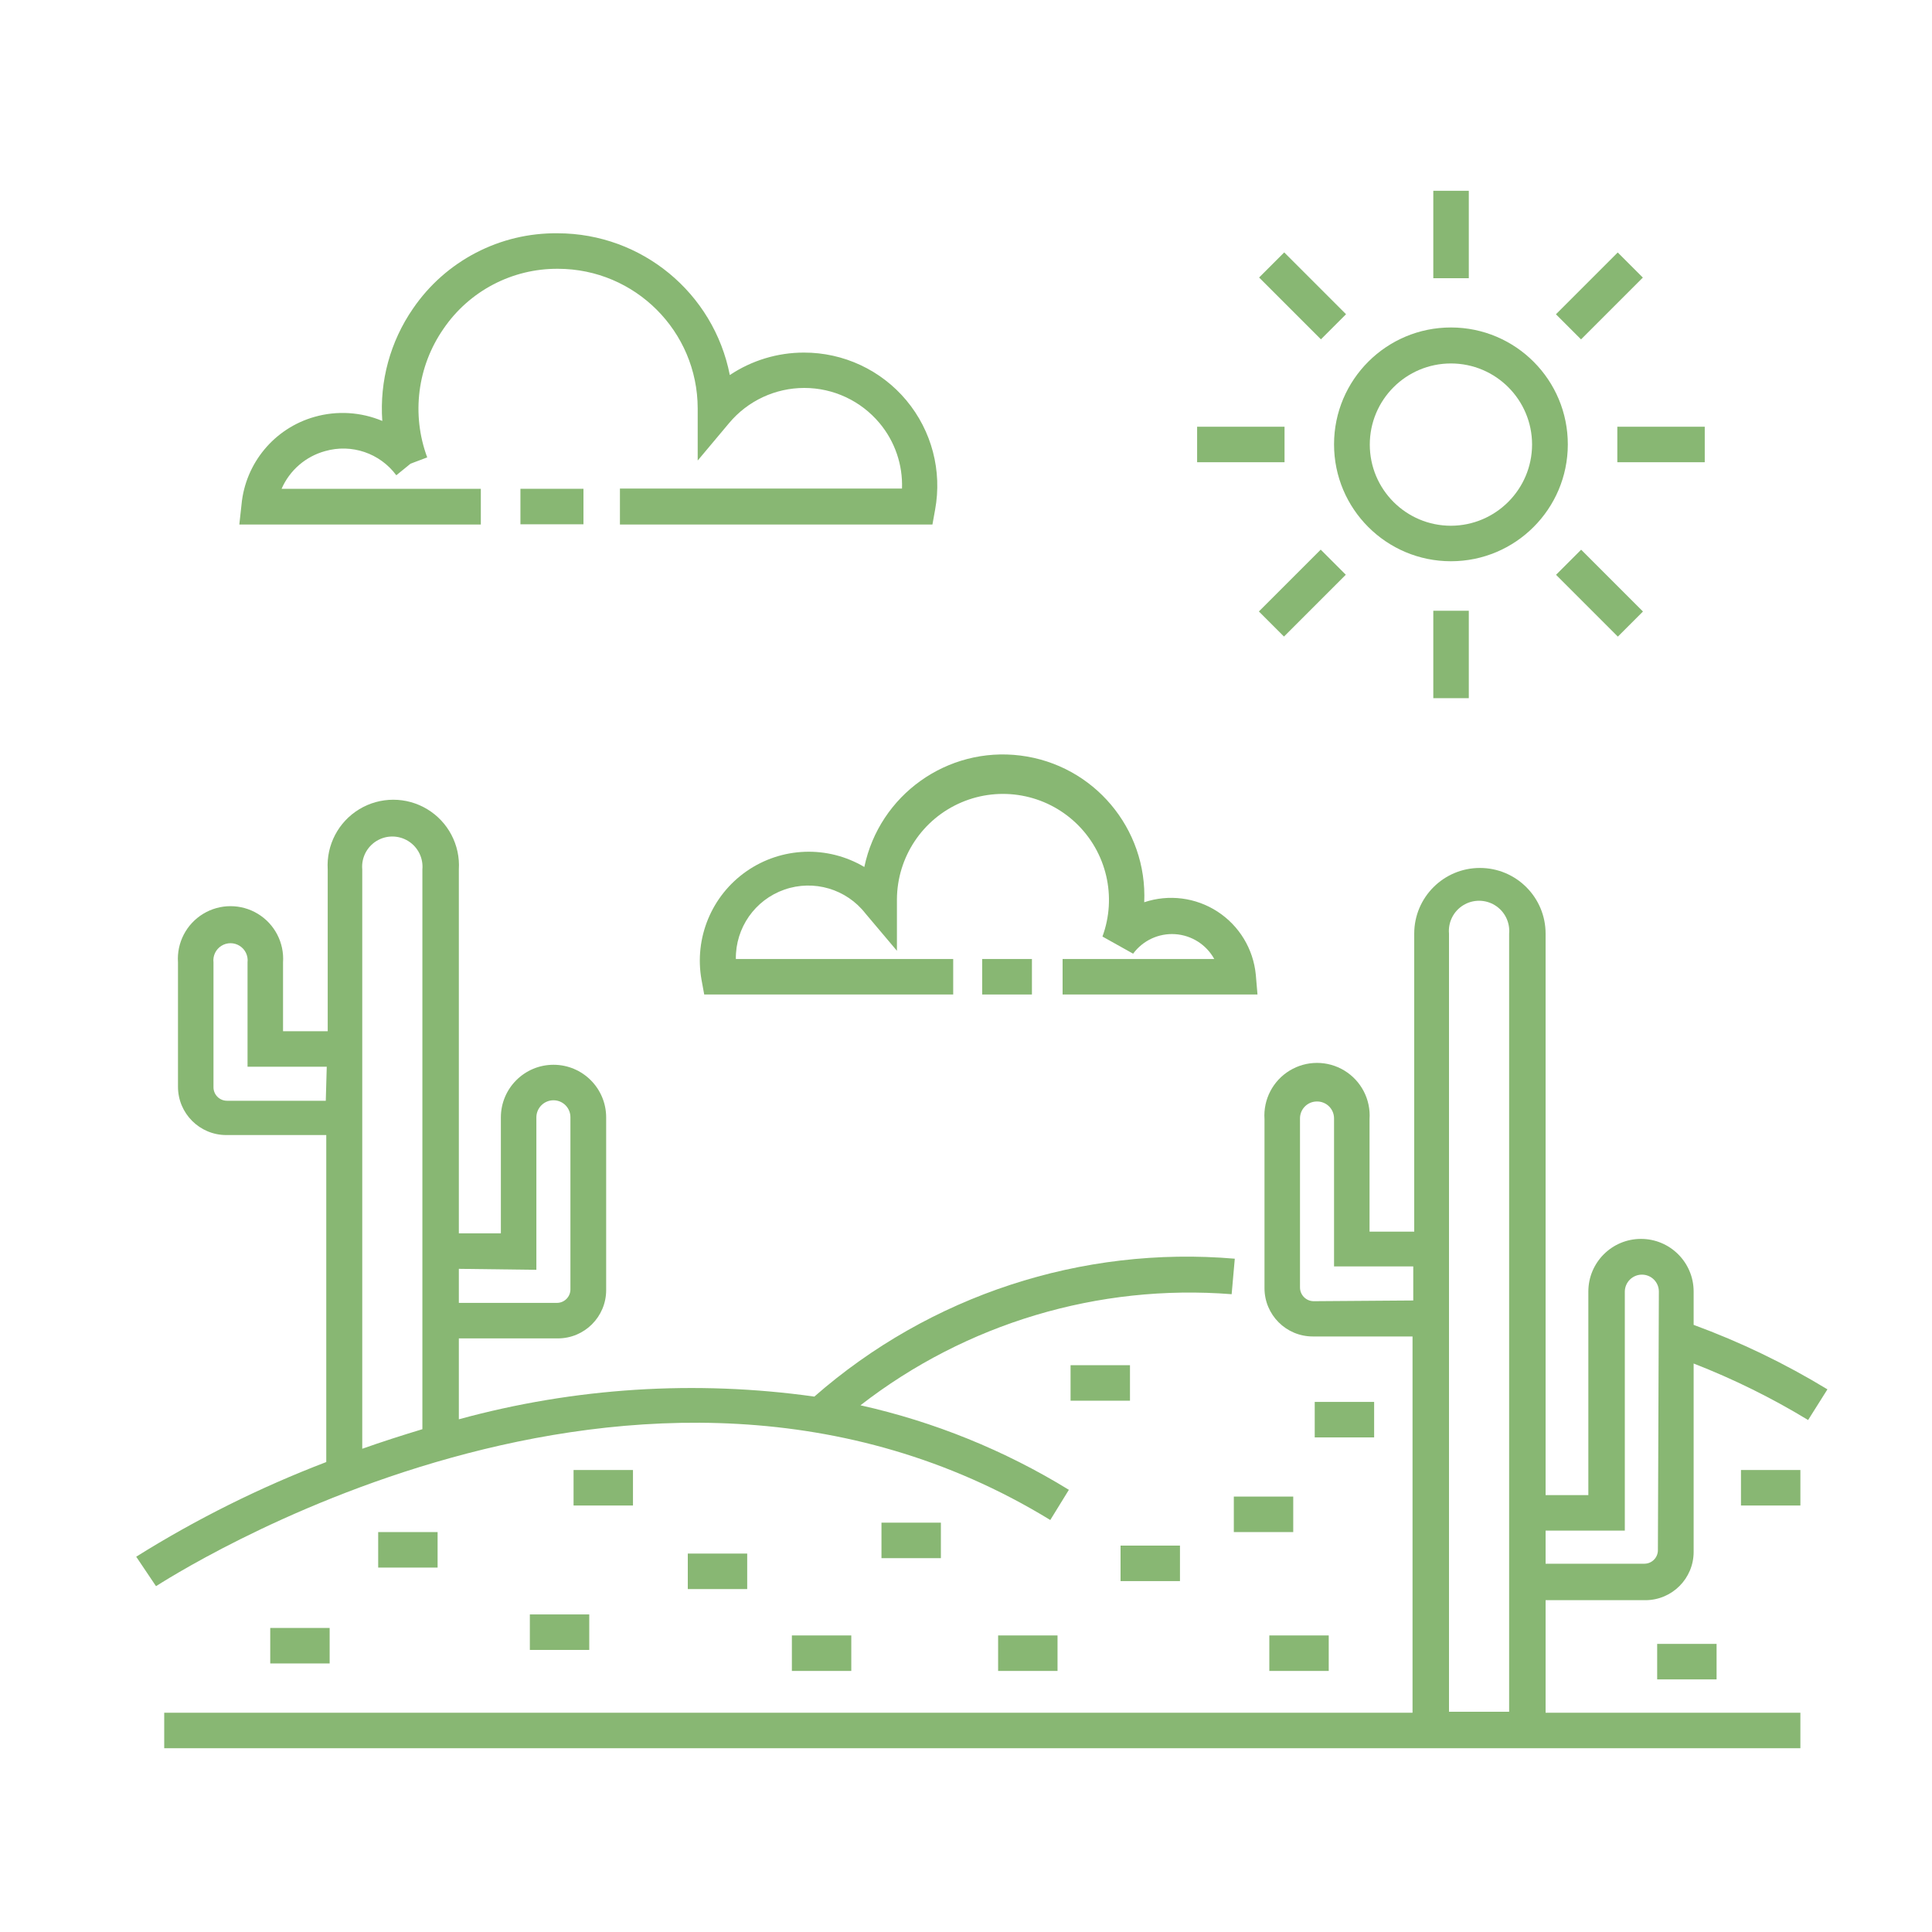
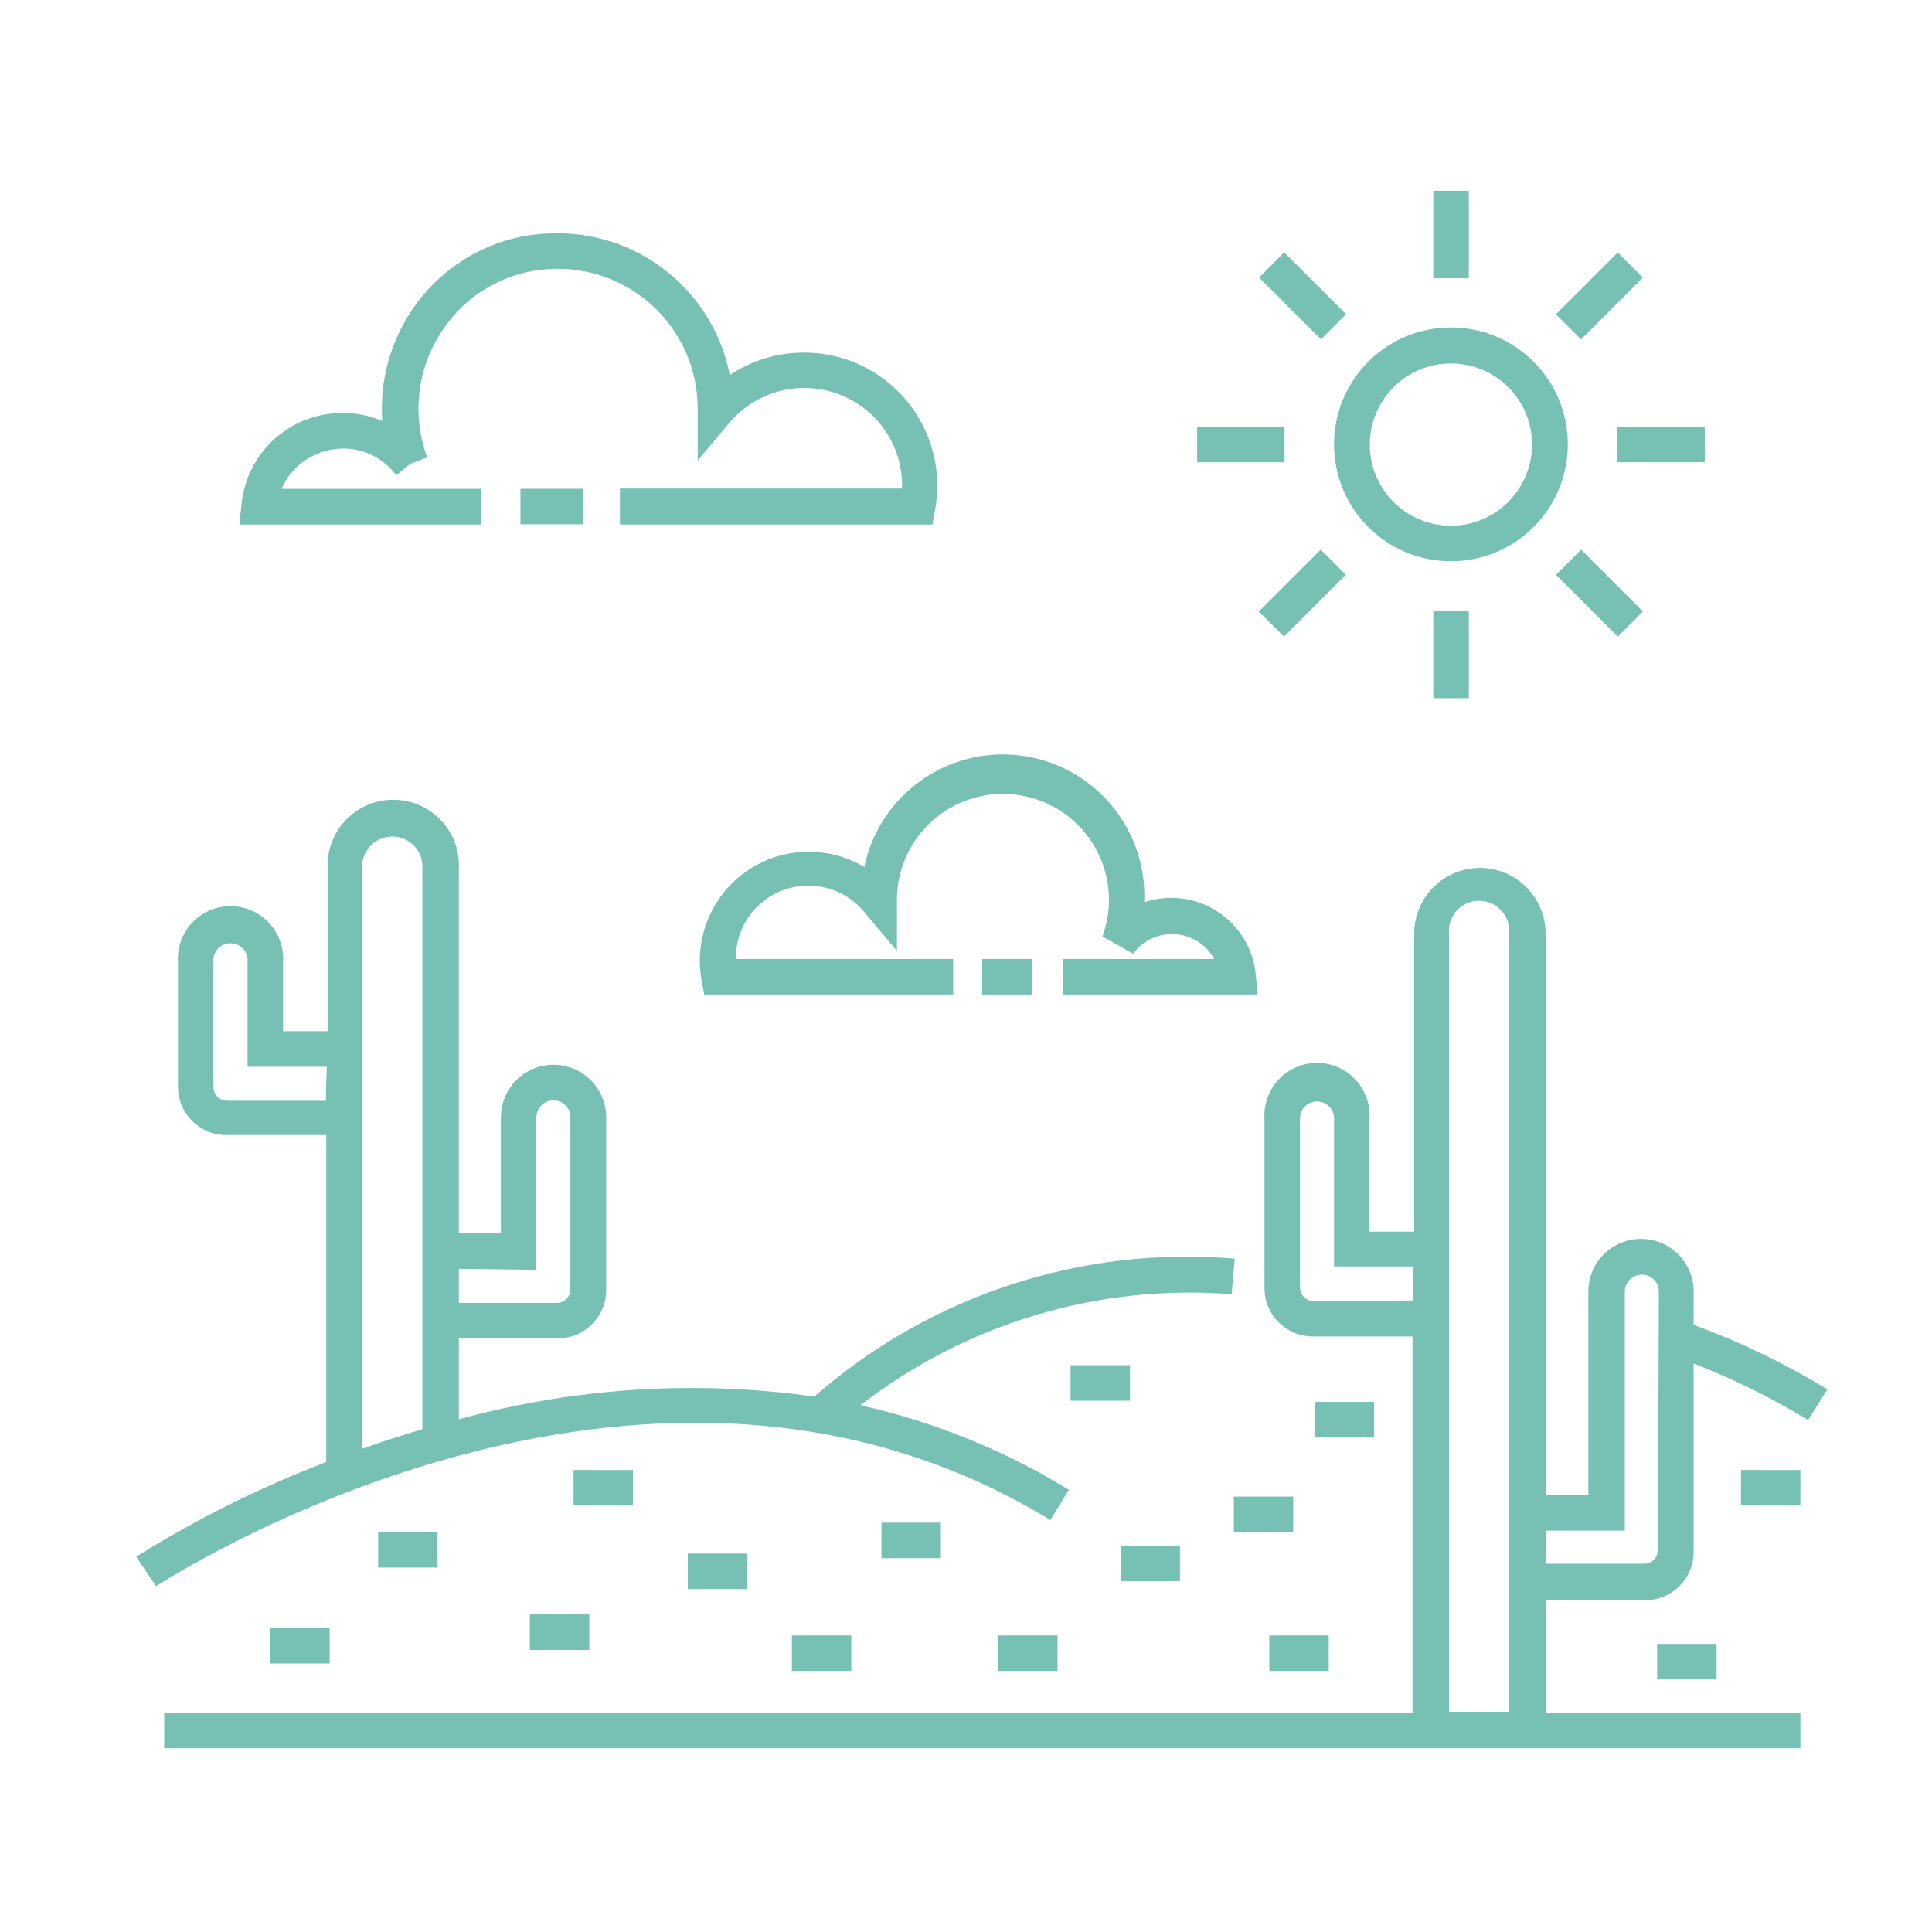
<svg xmlns="http://www.w3.org/2000/svg" id="Capa_1" data-name="Capa 1" viewBox="0 0 80 80">
  <defs>
-     <style>.cls-1{fill:#88b773;}</style>
+     <style>.cls-1{fill:#76c0b4;}</style>
  </defs>
  <rect class="cls-1" x="49.57" y="17.67" width="3.62" height="1.47" />
  <path class="cls-1" d="M64.92,18.41a4.84,4.84,0,1,0-4.84,4.83A4.84,4.84,0,0,0,64.92,18.41Zm-4.84,3.36a3.36,3.36,0,1,1,3.36-3.36A3.37,3.37,0,0,1,60.08,21.77Z" />
  <rect class="cls-1" x="59.35" y="7.9" width="1.47" height="3.62" />
  <rect class="cls-1" x="53.2" y="10.45" width="1.47" height="3.62" transform="translate(7.13 41.72) rotate(-45)" />
  <rect class="cls-1" x="52.12" y="23.82" width="3.62" height="1.47" transform="translate(-1.57 45.33) rotate(-45)" />
  <rect class="cls-1" x="59.35" y="25.29" width="1.47" height="3.62" />
  <rect class="cls-1" x="65.5" y="22.75" width="1.47" height="3.62" transform="translate(2.03 54.03) rotate(-45)" />
  <rect class="cls-1" x="66.97" y="17.67" width="3.62" height="1.47" />
  <rect class="cls-1" x="64.42" y="11.52" width="3.62" height="1.47" transform="translate(10.73 50.42) rotate(-45)" />
  <path class="cls-1" d="M43.49,62.94l.77-1.25a28.27,28.27,0,0,0-8.63-3.5A22.23,22.23,0,0,1,51,53.59l.13-1.47a23.4,23.4,0,0,0-17.41,5.71A36.5,36.5,0,0,0,19,58.77V55.42H23.1a2,2,0,0,0,2-2V46.27a2.18,2.18,0,0,0-4.36,0v4.8H19V36a2.72,2.72,0,1,0-5.43,0V42.7H11.72V39.85a2.18,2.18,0,1,0-4.35,0V45a2,2,0,0,0,2,2h4.14V60.54a45.42,45.42,0,0,0-7.87,3.92l.82,1.22C6.69,65.55,26.49,52.54,43.49,62.94Zm-30-17.36H9.4A.56.56,0,0,1,8.84,45V39.85a.71.71,0,1,1,1.41,0v4.32h3.28Zm8.72,7V46.27a.71.71,0,0,1,.71-.71.7.7,0,0,1,.7.71v7.12a.56.56,0,0,1-.56.56H19V52.54ZM15,36a1.25,1.25,0,1,1,2.49,0V51.07h0v4.35h0v3.76c-.86.26-1.7.53-2.49.81V36Z" />
  <path class="cls-1" d="M75.67,57.53a31.55,31.55,0,0,0-5.54-2.67V53.48a2.18,2.18,0,0,0-4.36,0v8.43H64V38.66a2.72,2.72,0,0,0-5.44,0V51H56.71V46.34a2.18,2.18,0,1,0-4.35,0v7a2,2,0,0,0,2,2h4.13V70.92H6.8v1.47H74.55V70.92H64V66.26h4.13a2,2,0,0,0,2-2v-7.8a30.26,30.26,0,0,1,4.74,2.34ZM54.39,53.88a.57.57,0,0,1-.56-.57v-7a.7.7,0,0,1,.7-.7.7.7,0,0,1,.71.7v6.13h3.28v1.41Zm8.1,17H60V38.66a1.25,1.25,0,1,1,2.49,0V70.92Zm6.16-6.69a.56.56,0,0,1-.56.56H64V63.38h3.28v-9.9a.71.71,0,0,1,.71-.7.7.7,0,0,1,.7.7Z" />
  <path class="cls-1" d="M25.67,21.72H38.61l.11-.61a5.51,5.51,0,0,0-5.43-6.51,5.52,5.52,0,0,0-3.07.93A7.27,7.27,0,0,0,23.1,9.66a7.15,7.15,0,0,0-6,3.12,7.28,7.28,0,0,0-1.27,4.65,4.25,4.25,0,0,0-2.8-.17A4.18,4.18,0,0,0,10,20.9l-.09.82h10V20.24H11.66a2.76,2.76,0,0,1,1.8-1.56,2.73,2.73,0,0,1,2.95,1L17,19.2l.69-.26a5.8,5.8,0,0,1,.67-5.32,5.69,5.69,0,0,1,4.75-2.49,5.79,5.79,0,0,1,5.78,5.78v2.16l1.3-1.55a4.06,4.06,0,0,1,6.23,0,4,4,0,0,1,.93,2.71H25.67Z" />
  <rect class="cls-1" x="21.55" y="20.24" width="2.61" height="1.47" />
  <rect class="cls-1" x="40.67" y="39.71" width="2.06" height="1.47" />
  <path class="cls-1" d="M44,41.18h8.07L52,40.36a3.52,3.52,0,0,0-4.62-3A5.86,5.86,0,0,0,35.79,35.9a4.51,4.51,0,0,0-6.74,4.68l.11.6H39.47V39.71h-9a3,3,0,0,1,5.37-1.88l1.3,1.54V37.24a4.39,4.39,0,1,1,8.51,1.54l1.27.71a2,2,0,0,1,3.36.22H44Z" />
  <rect class="cls-1" x="11.19" y="67.41" width="2.46" height="1.47" />
  <rect class="cls-1" x="15.66" y="63.44" width="2.46" height="1.47" />
  <rect class="cls-1" x="21.94" y="66.85" width="2.46" height="1.47" />
  <rect class="cls-1" x="23.75" y="60.87" width="2.46" height="1.47" />
  <rect class="cls-1" x="32.79" y="67.72" width="2.46" height="1.47" />
  <rect class="cls-1" x="28.48" y="64.33" width="2.46" height="1.47" />
  <rect class="cls-1" x="36.5" y="63.05" width="2.46" height="1.47" />
  <rect class="cls-1" x="41.33" y="67.72" width="2.46" height="1.47" />
  <rect class="cls-1" x="46.4" y="64" width="2.46" height="1.47" />
  <rect class="cls-1" x="52.56" y="67.72" width="2.46" height="1.47" />
  <rect class="cls-1" x="68.62" y="68.07" width="2.46" height="1.47" />
  <rect class="cls-1" x="72.09" y="60.87" width="2.46" height="1.47" />
  <rect class="cls-1" x="51.09" y="61.97" width="2.46" height="1.47" />
  <rect class="cls-1" x="44.33" y="56.53" width="2.46" height="1.47" />
  <rect class="cls-1" x="54.44" y="58.05" width="2.46" height="1.47" />
</svg>
